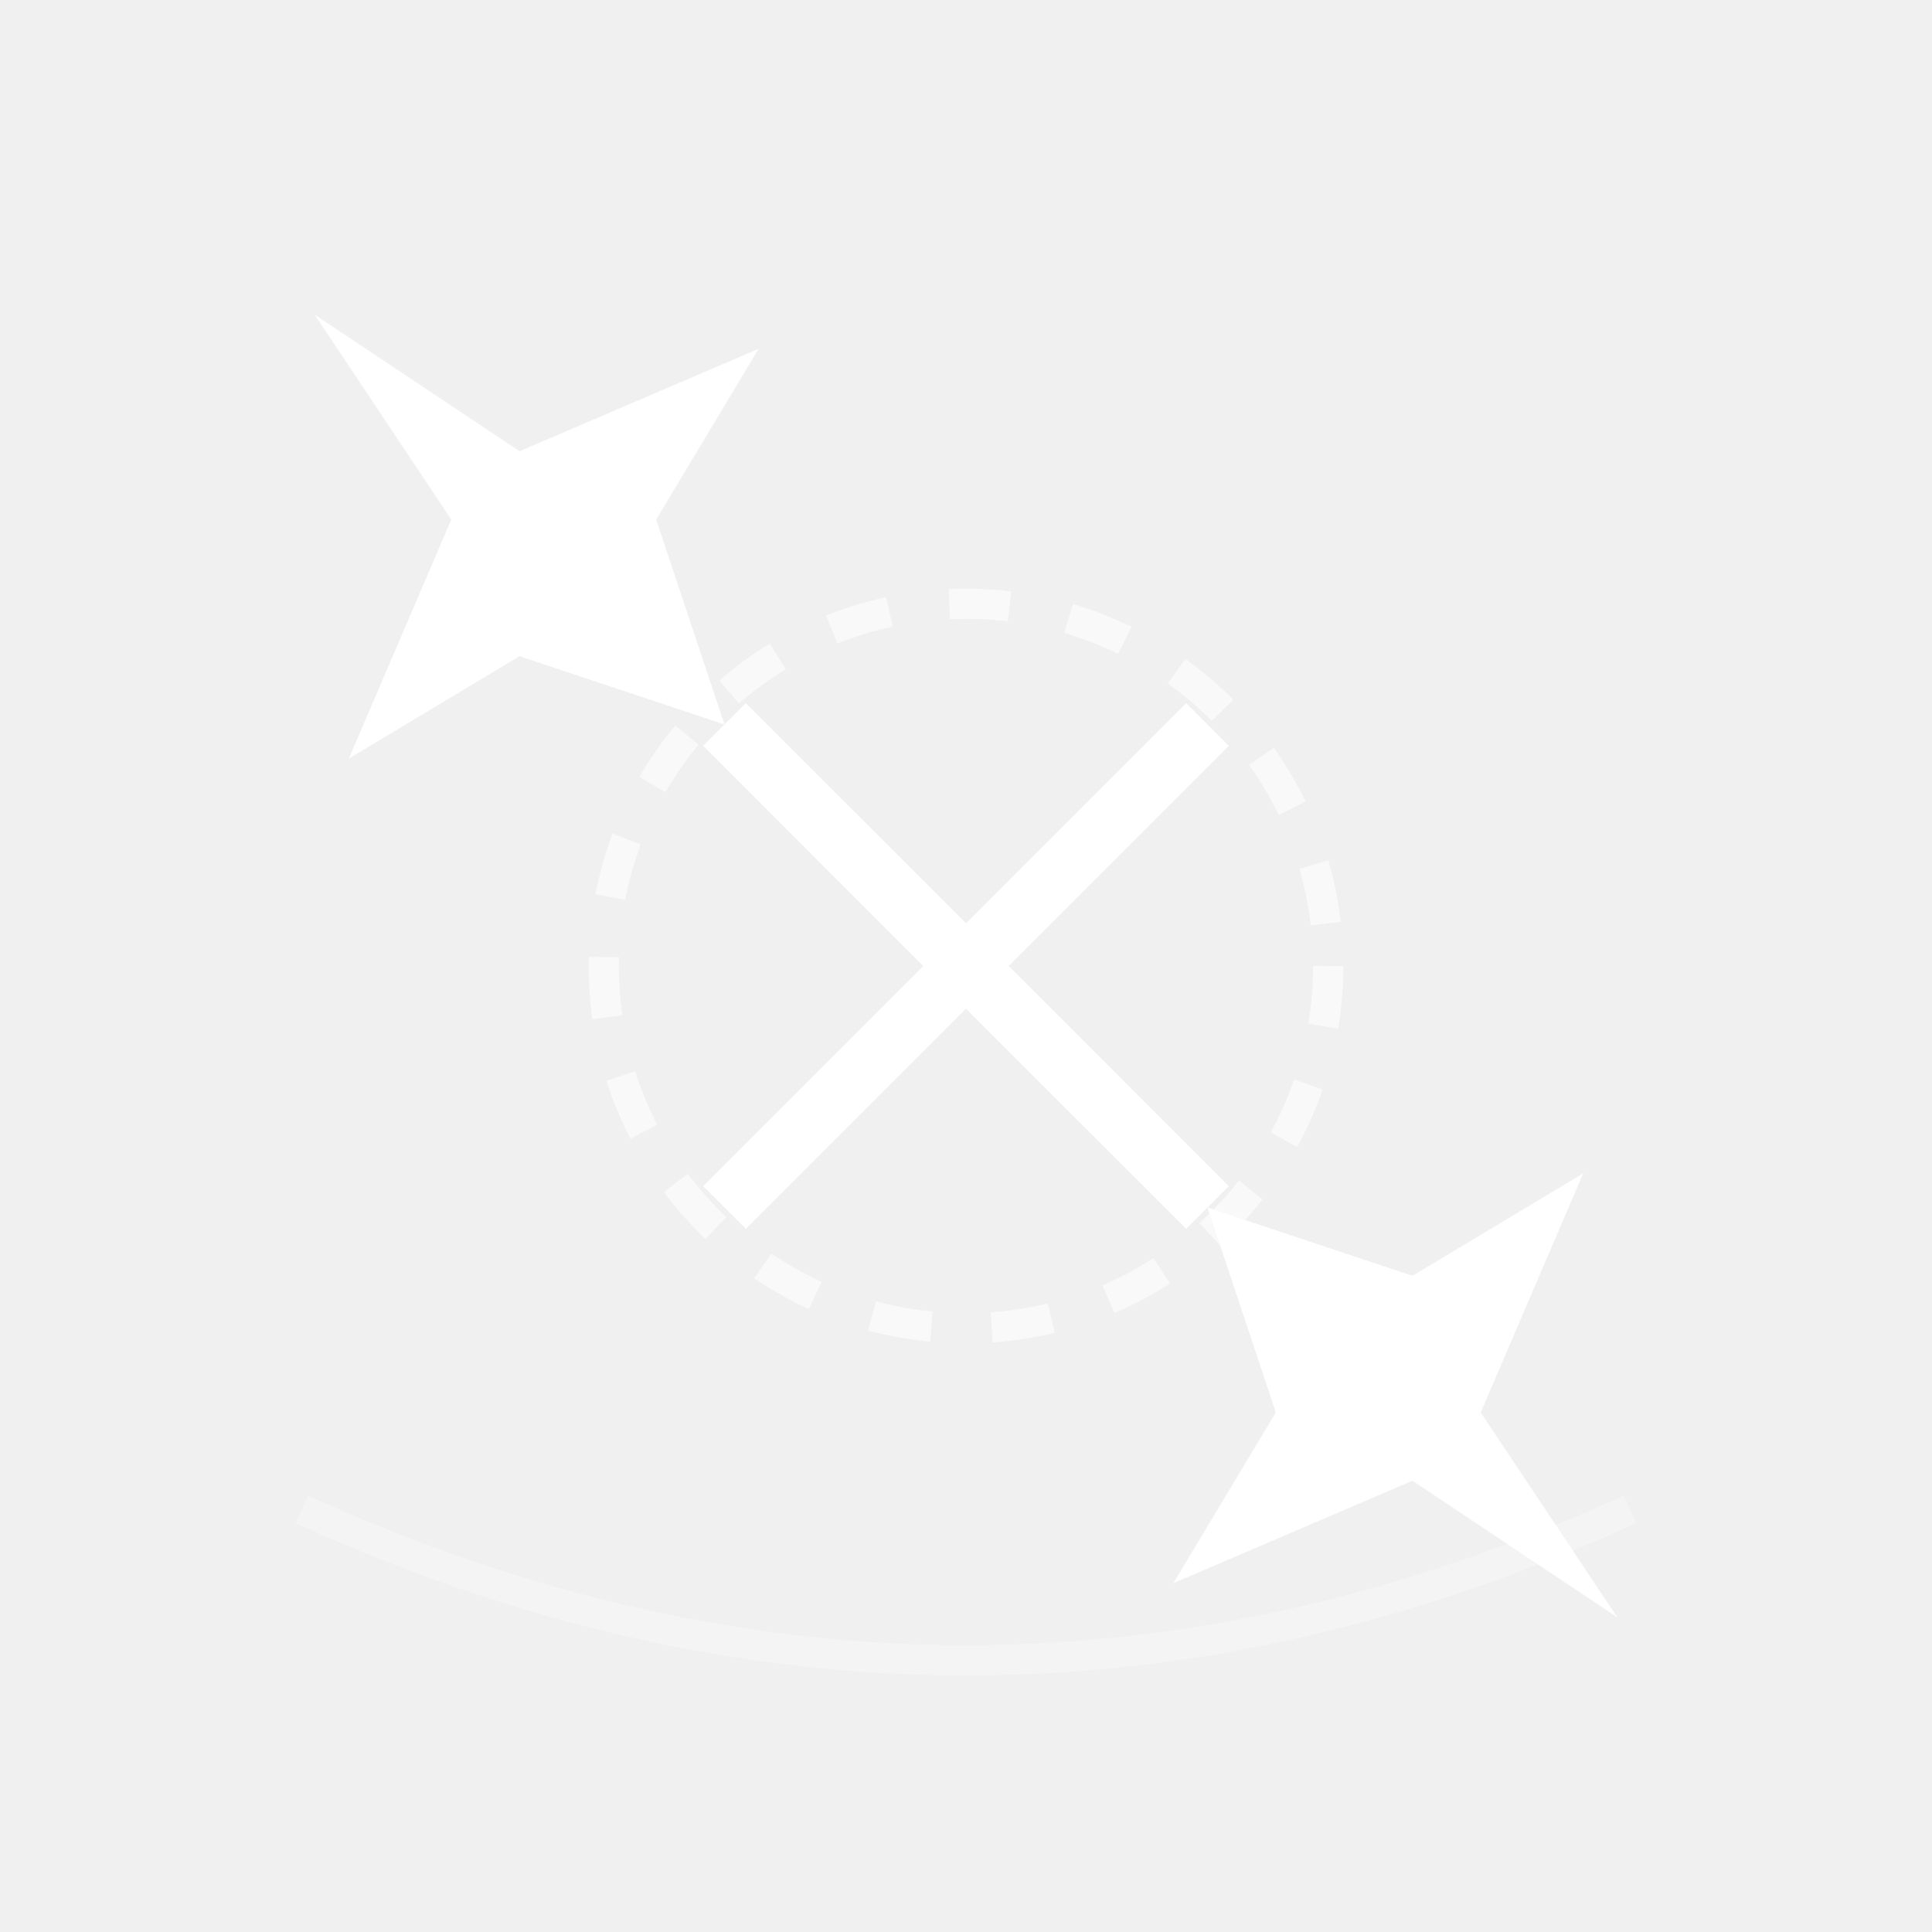
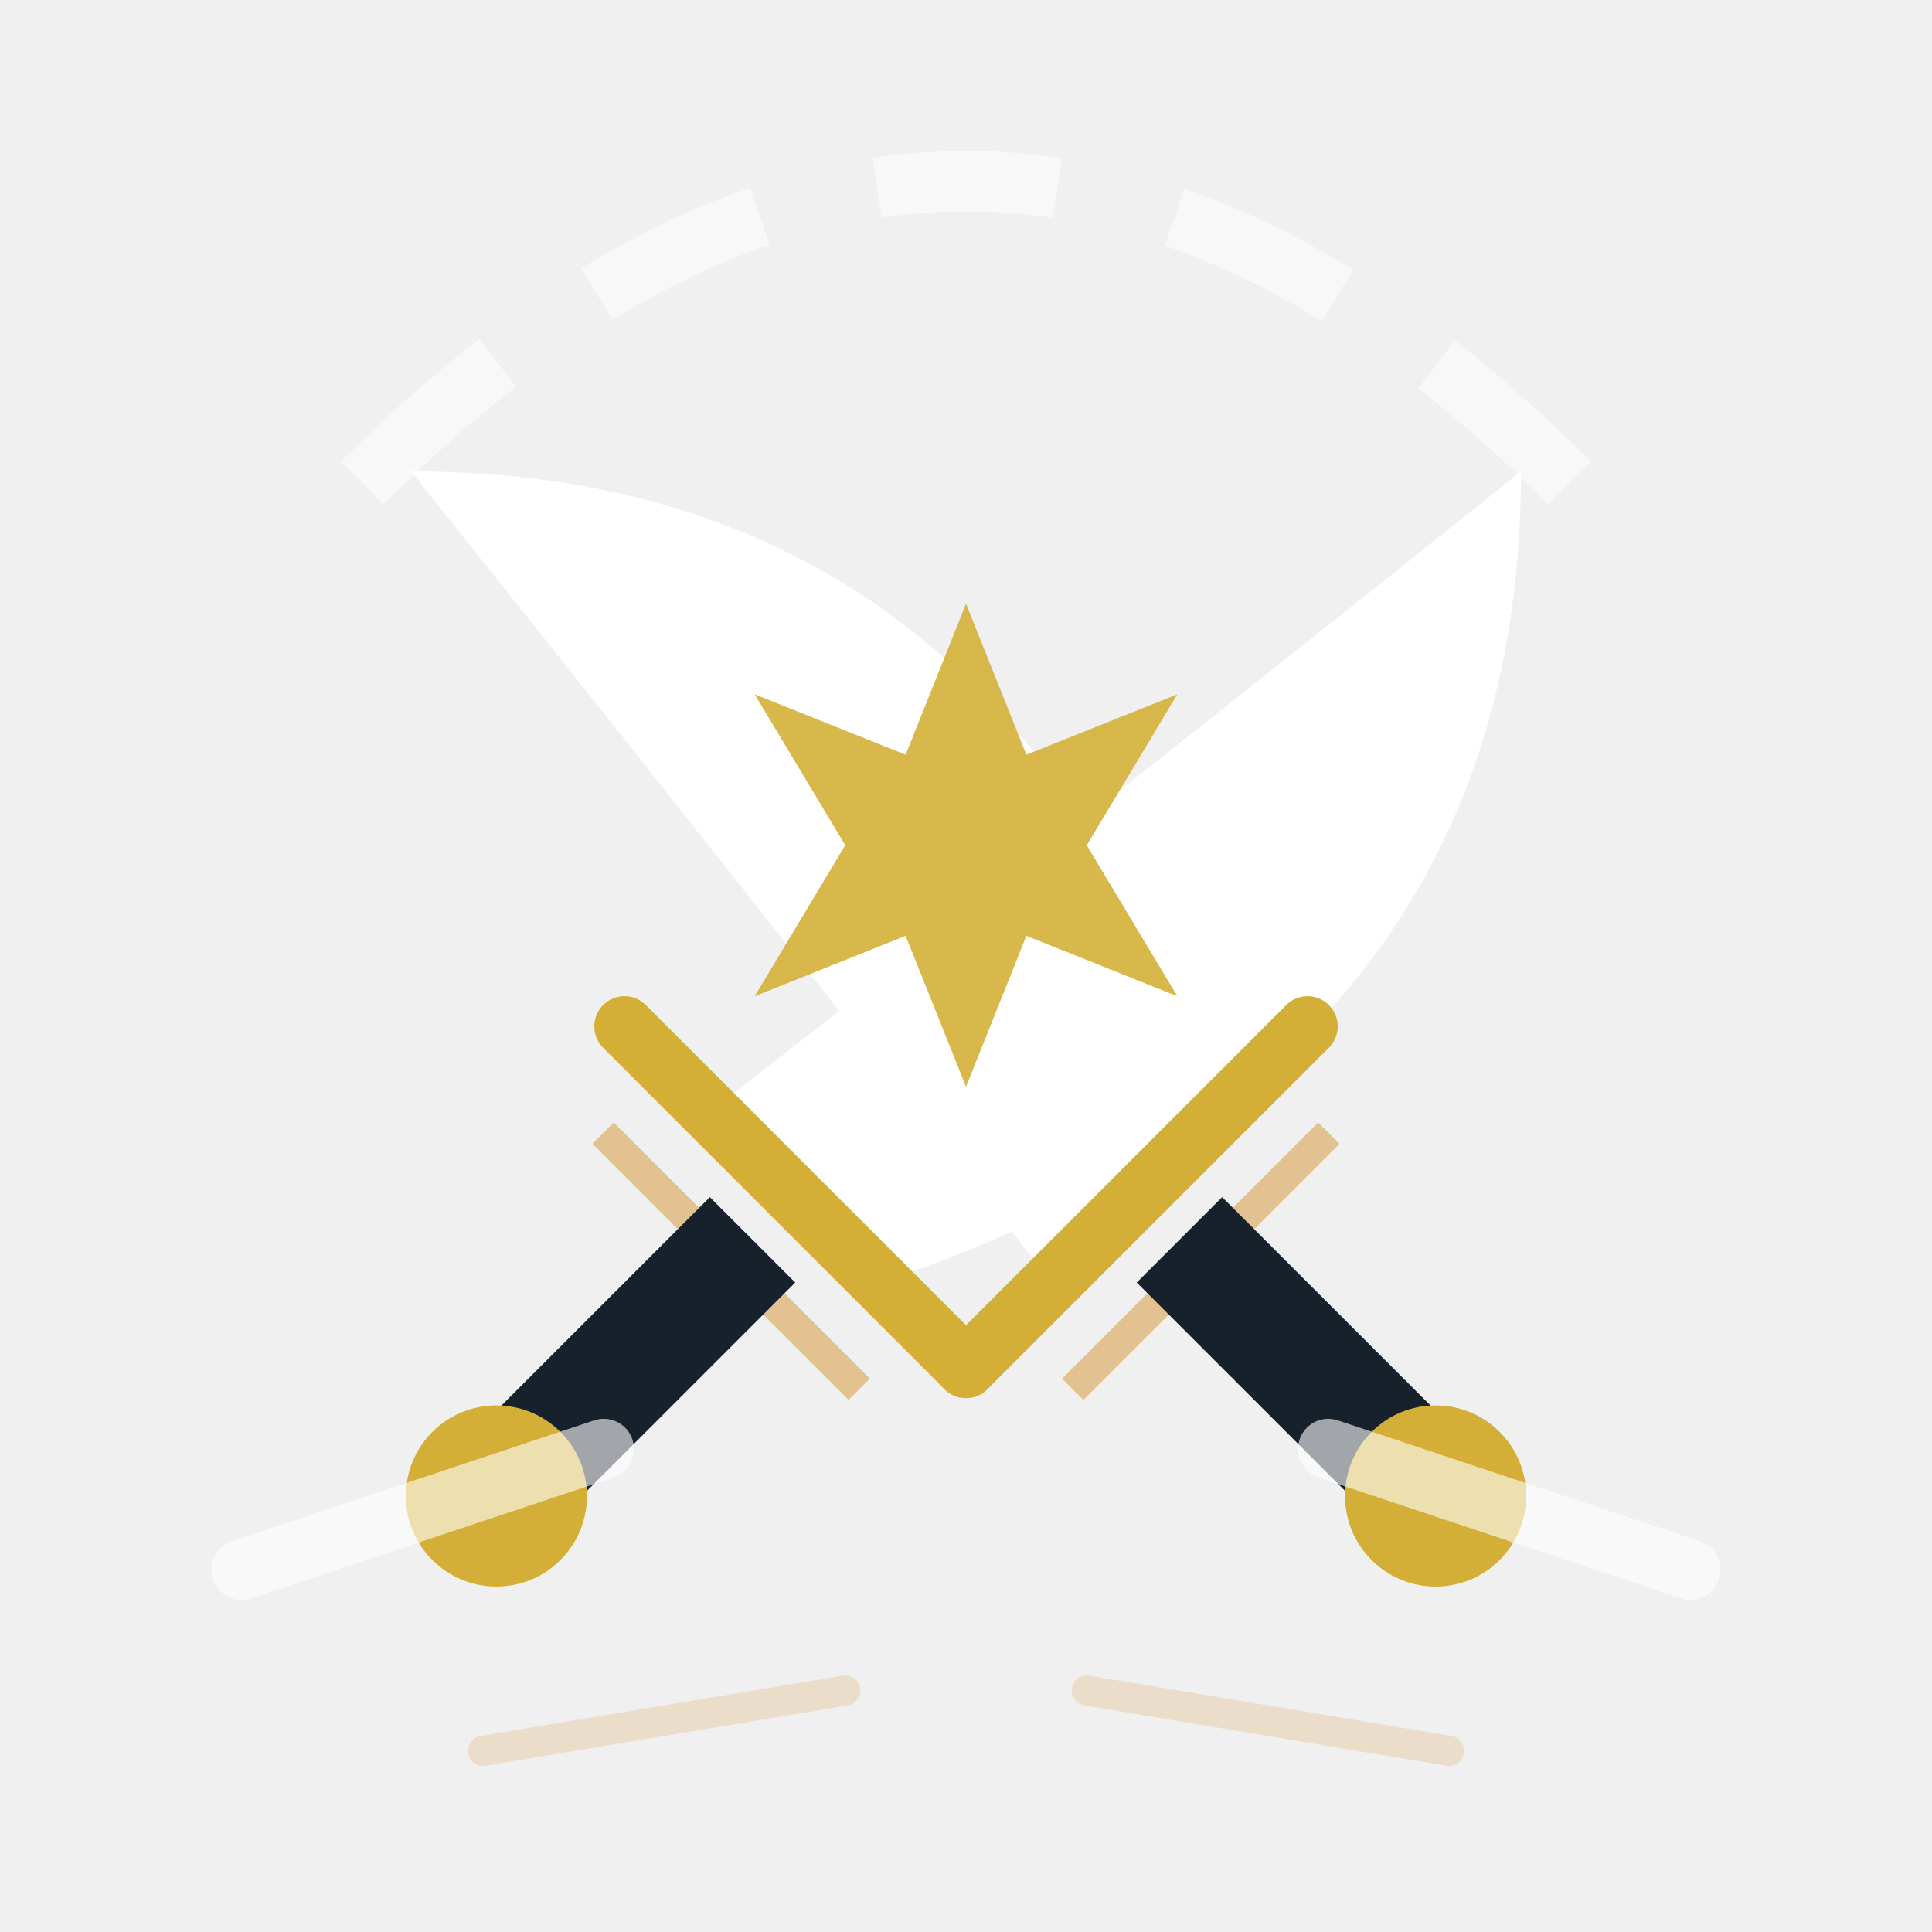
<svg xmlns="http://www.w3.org/2000/svg" width="64" height="64" viewBox="0 0 64 64">
  <defs>
-     <g id="fighter-jet">
-       <path d="M0 0 L-4 8 L-12 10 L-2 14 L0 24 L2 14 L12 10 L4 8 Z" fill="white" />
+     <g id="scimitar">
+       <path d="M0 -26 Q 14 -12 4 8 L -4 8 Q -2 -8 0 -26 Z" fill="#ffffff" />
+       <path d="M-8 8 L8 8" stroke="#d4af37" stroke-width="2" stroke-linecap="round" />
+       <path d="M-6 11 L6 11" stroke="#e2c290" stroke-width="1" />
+       <rect x="-2" y="10" width="4" height="10" fill="#17212b" />
+       <circle cx="0" cy="22" r="3" fill="#d4af37" />
    </g>
  </defs>
-   <g transform="translate(24, 24) rotate(135)">
-     <use href="#fighter-jet" transform="scale(0.8)" />
-     <path d="M0 -5 L0 -20" stroke="white" stroke-width="2" opacity="0.5" />
+   <path d="M 12 16 Q 32 -4 52 16" stroke="#ffffff" stroke-width="2" fill="none" opacity="0.5" stroke-dasharray="6 4" />
+   <g transform="translate(32, 34)">
+     <g transform="rotate(45)">
+       <use href="#scimitar" />
+     </g>
+     <g transform="rotate(-45)">
+       <use href="#scimitar" />
+     </g>
  </g>
-   <g transform="translate(40, 40) rotate(-45)">
-     <use href="#fighter-jet" transform="scale(0.8)" />
-     <path d="M0 -5 L0 -20" stroke="white" stroke-width="2" opacity="0.5" />
+   <g transform="translate(32, 28)">
+     <path d="M0 -8 L-2 -3 L-7 -5 L-4 0 L-7 5 L-2 3 L0 8 L2 3 L7 5 L4 0 L7 -5 L2 -3 Z" fill="#d4af37" opacity="0.9" />
  </g>
-   <g transform="translate(32, 32)">
-     <circle cx="0" cy="0" r="12" stroke="white" stroke-width="1" stroke-dasharray="2 2" fill="none" opacity="0.6" />
-     <path d="M-8 -8 L8 8" stroke="white" stroke-width="2" />
-     <path d="M8 -8 L-8 8" stroke="white" stroke-width="2" />
-   </g>
-   <path d="M10 50 Q 32 60 54 50" stroke="white" stroke-width="1" fill="none" opacity="0.3" />
+   <path d="M8 52 L20 48 M56 52 L44 48" stroke="#ffffff" stroke-width="2" stroke-linecap="round" opacity="0.6" />
+   <path d="M16 58 L28 56 M48 58 L36 56" stroke="#e2c290" stroke-width="1" stroke-linecap="round" opacity="0.4" />
</svg>
